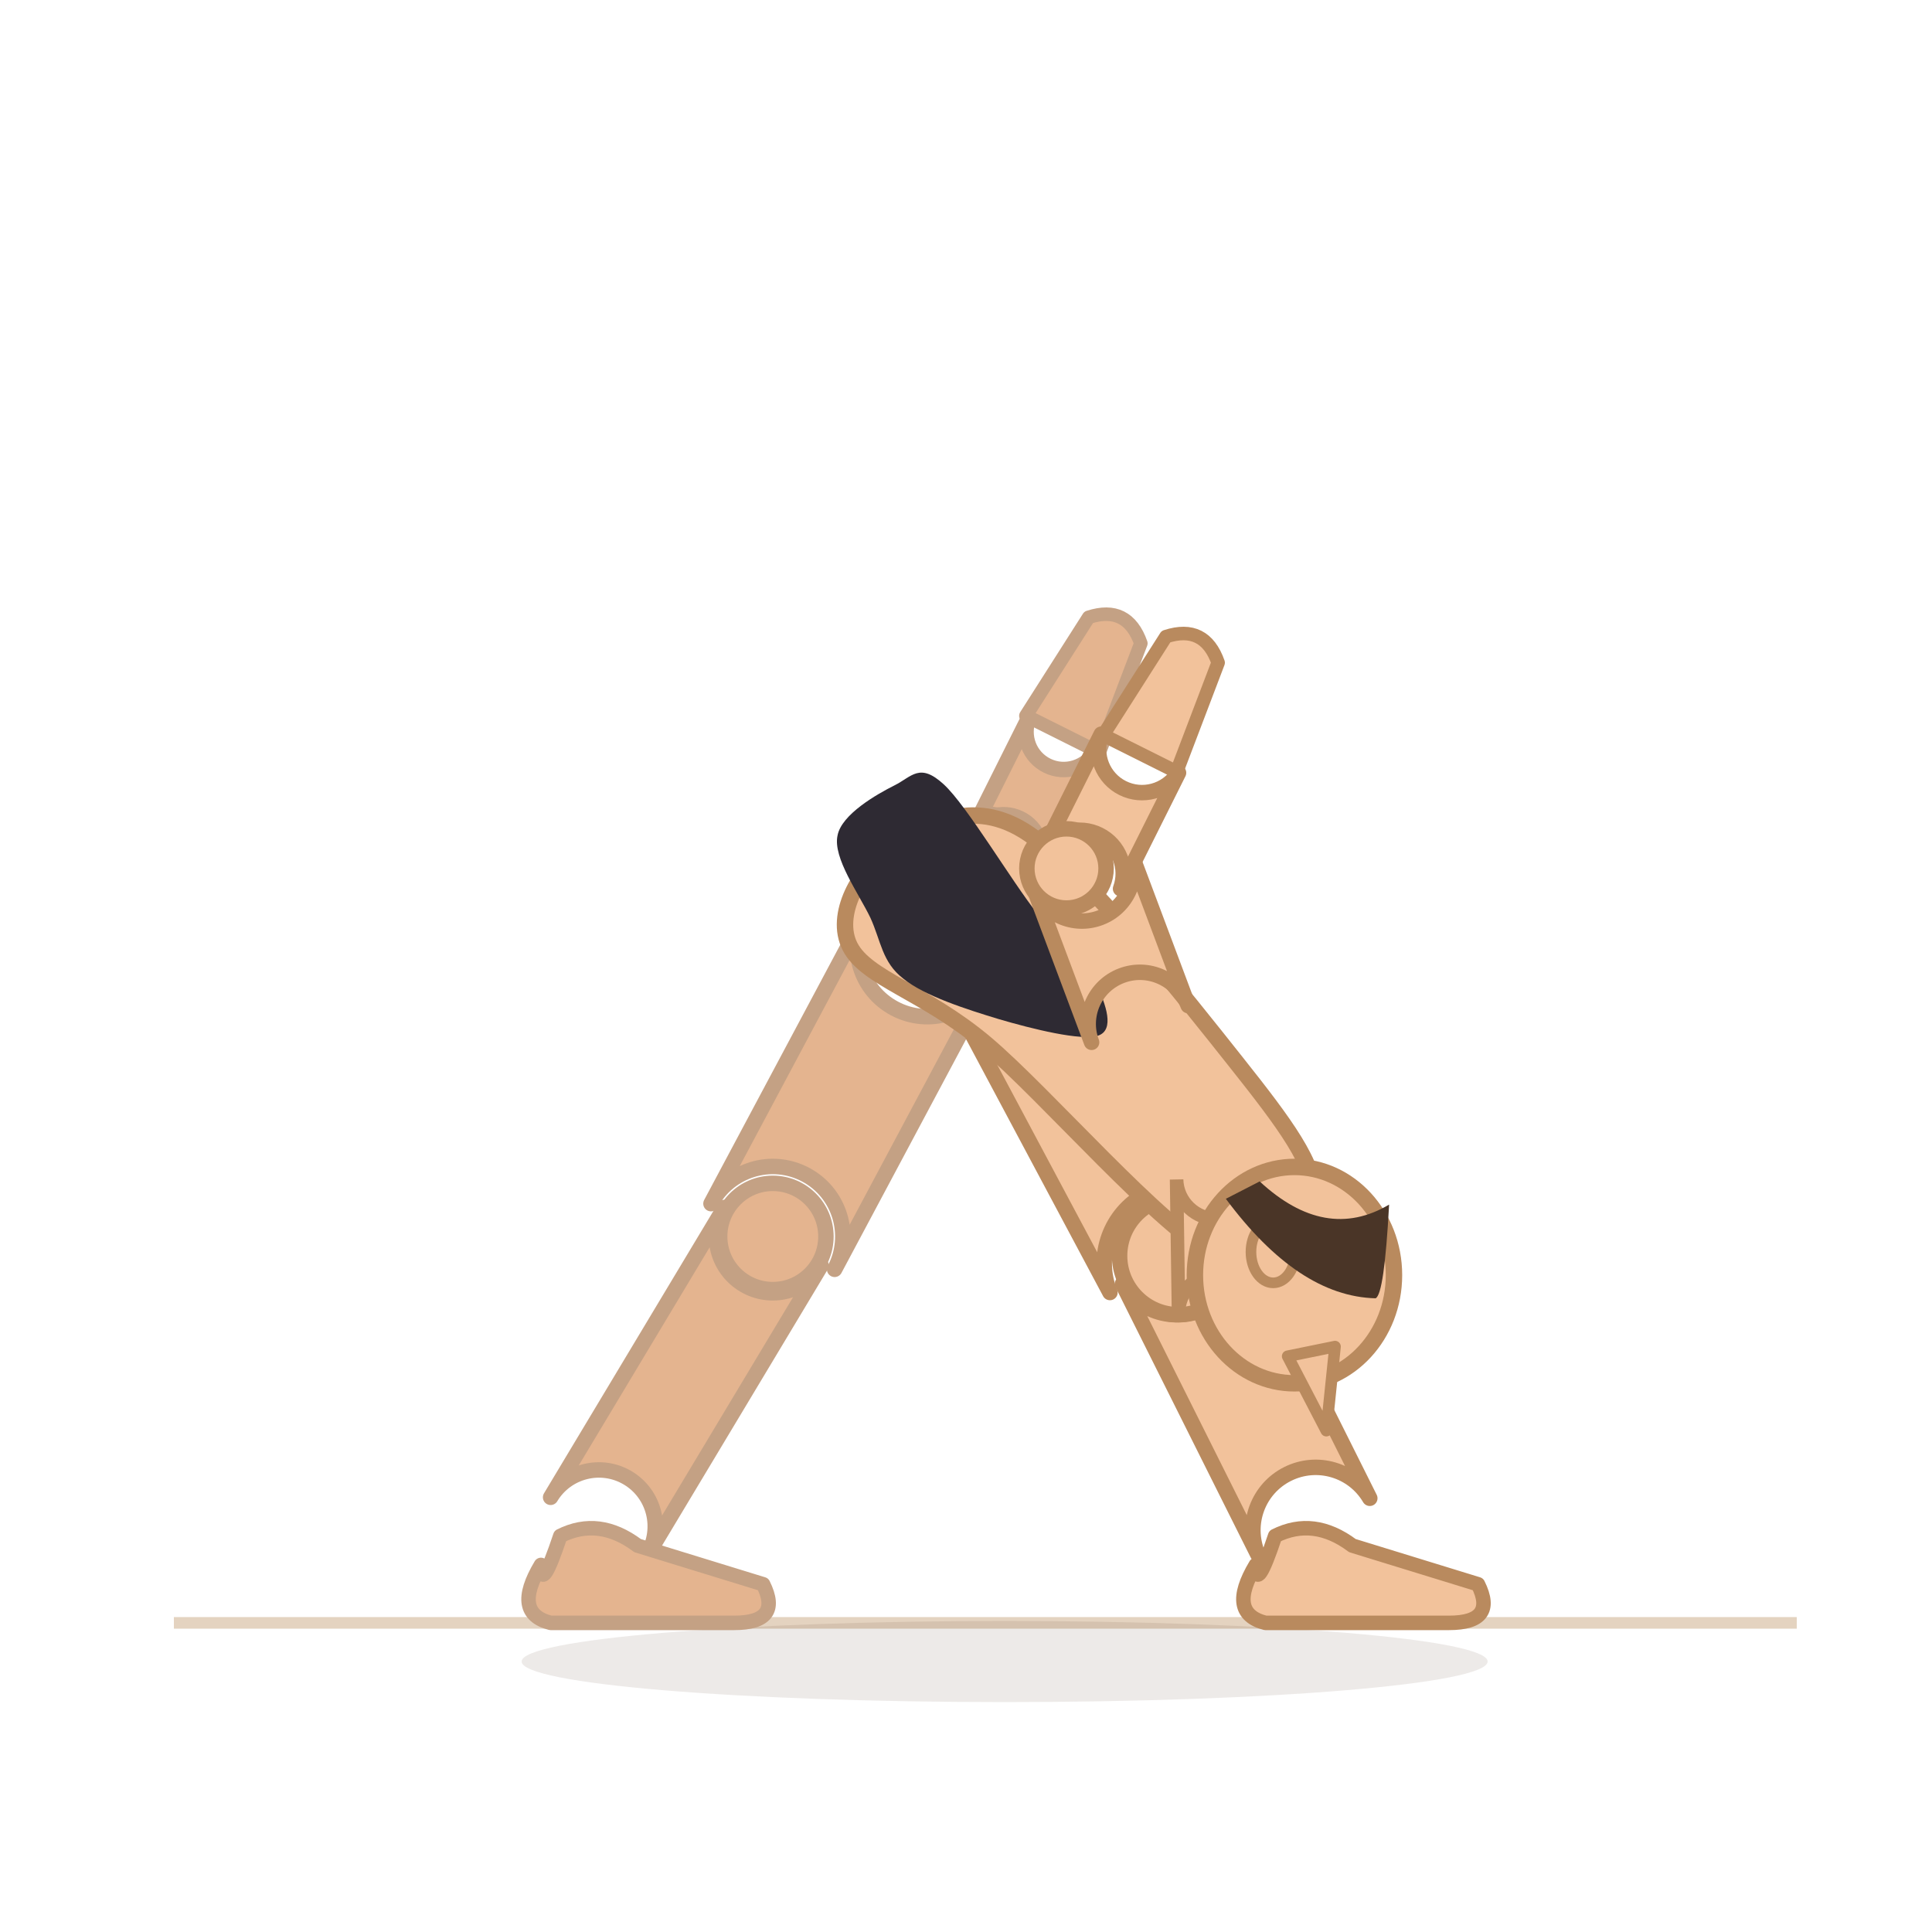
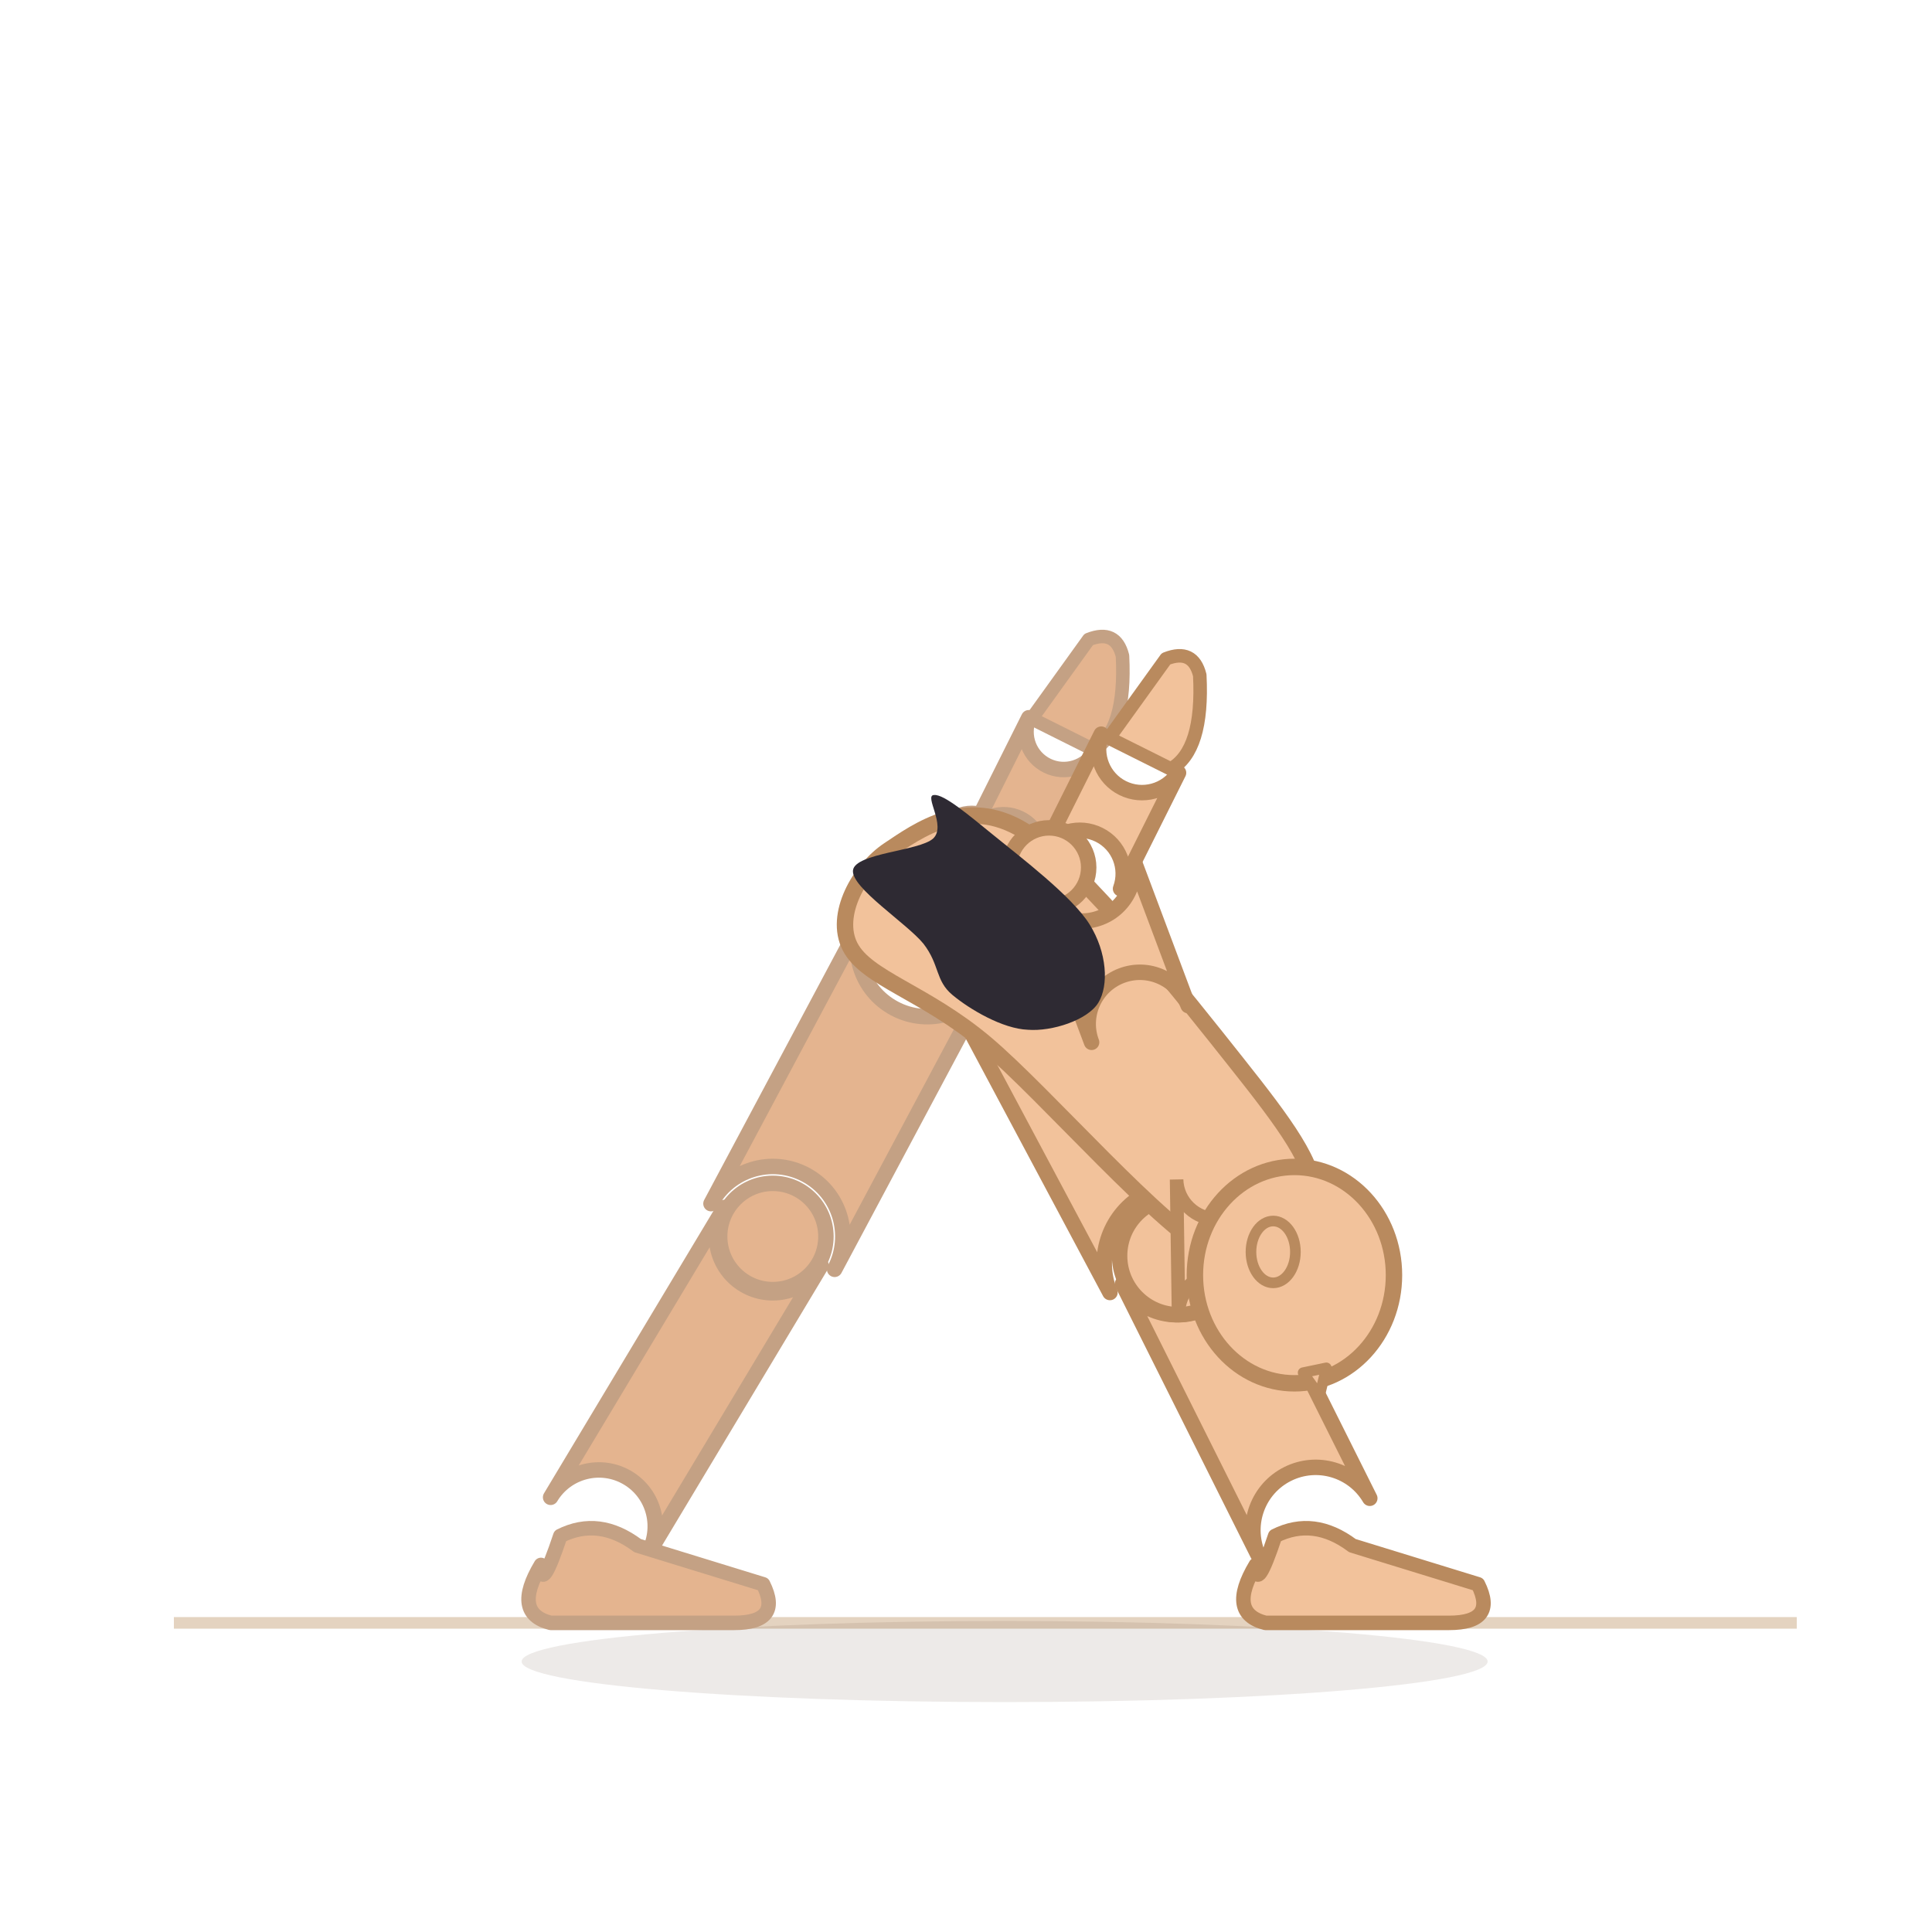
<svg xmlns="http://www.w3.org/2000/svg" viewBox="0 0 200 200">
  <line x1="18" y1="168" x2="186" y2="168" stroke="#e4d3c0" stroke-width="1.2" />
  <ellipse cx="104" cy="172" rx="50" ry="4.2" fill="rgba(70,48,28,0.10)" />
  <path d="M 89.6,94.6 L 73.6,124.6 A 7.2 7.2 0 0 1 86.4,131.4 L 102.4,101.4 A 7.2 7.2 0 0 1 89.6,94.6 Z" fill="#e4b48f" stroke="#c4a184" stroke-width="1.6" stroke-linejoin="round" />
  <path d="M 75,125 L 57,155 A 5.8 5.8 0 0 1 67,161 L 85,131 A 5.8 5.8 0 0 1 75,125 Z" fill="#e4b48f" stroke="#c4a184" stroke-width="1.6" stroke-linejoin="round" />
  <circle cx="80" cy="128" r="5.5" fill="#e4b48f" stroke="#c4a184" stroke-width="1.6" />
  <path d="M 56,162 Q 53,167 57,168 L 76,168 Q 81,168 79,164 L 66,160 Q 62,157 58,159 Q 56,165 56,162 Z" fill="#e4b48f" stroke="#c4a184" stroke-width="1.5" stroke-linejoin="round" />
  <path d="M 98.9,103.8 L 114.9,133.8 A 8.1 8.1 0 0 1 129.1,126.2 L 113.1,96.2 A 8.1 8.1 0 0 1 98.9,103.8 Z" fill="#f2c29b" stroke="#b98a5e" stroke-width="1.6" stroke-linejoin="round" />
  <path d="M 116.2,132.9 L 130.2,160.9 A 6.5 6.5 0 0 1 141.8,155.1 L 127.8,127.1 A 6.5 6.5 0 0 1 116.2,132.9 Z" fill="#f2c29b" stroke="#b98a5e" stroke-width="1.6" stroke-linejoin="round" />
  <circle cx="122" cy="130" r="6.1" fill="#f2c29b" stroke="#b98a5e" stroke-width="1.6" />
  <path d="M 130,162 Q 127,167 131,168 L 150,168 Q 155,168 153,164 L 140,160 Q 136,157 132,159 Q 130,165 130,162 Z" fill="#f2c29b" stroke="#b98a5e" stroke-width="1.5" stroke-linejoin="round" />
  <path d="M 114.3,102.4 L 108.3,86.4 A 4.6 4.6 0 0 1 99.7,89.6 L 105.7,105.6 A 4.6 4.6 0 0 1 114.3,102.4 Z" fill="#e4b48f" stroke="#c4a184" stroke-width="1.6" stroke-linejoin="round" />
  <path d="M 107.5,89.7 L 113.5,77.7 A 3.9 3.9 0 0 1 106.5,74.3 L 100.5,86.3 A 3.9 3.9 0 0 1 107.5,89.7 Z" fill="#e4b48f" stroke="#c4a184" stroke-width="1.6" stroke-linejoin="round" />
-   <circle cx="102.4" cy="87.9" r="3.6" fill="#e4b48f" stroke="#c4a184" stroke-width="1.6" />
-   <path d="M 113.8,77.9 L 118.1,66.6 Q 116.7,62.6 112.7,63.9 L 106.2,74.1 Z" fill="#e4b48f" stroke="#c4a184" stroke-width="1.4" stroke-linejoin="round" />
+   <circle cx="100.6" cy="87.8" r="3.6" fill="#e4b48f" stroke="#c4a184" stroke-width="1.6" />
+   <path d="M 113.2,77.6 Q 116.6,75.7 116.2,67.9 Q 115.5,65.1 112.7,66.2 L 106.8,74.4 Z" fill="#e4b48f" stroke="#c4a184" stroke-width="1.4" stroke-linejoin="round" />
  <path d="M 92,88 C 95,86 100,82.3 106,86 C 112,89.7 123,103.7 128,110 C 133,116.3 136.3,120.7 136,124 C 135.7,127.3 131.7,132.7 126,130 C 120.3,127.3 108.3,113.3 102,108 C 95.7,102.7 89.7,101.3 88,98 C 86.3,94.7 89,90 92,88 Z" fill="#f2c29b" stroke="#b98a5e" stroke-width="1.7" stroke-linejoin="round" />
-   <path d="M 93.5,101.3 C 95.7,103.1 100.1,104.5 103.4,105.5 C 106.8,106.5 112,107.8 113.7,107.2 C 115.4,106.6 114.5,104 113.5,101.9 C 112.4,99.9 110,98.1 107.4,94.6 C 104.7,91.2 100.1,83.4 97.7,81.2 C 95.2,78.9 94.4,80.4 92.6,81.3 C 90.8,82.2 87.1,84.3 86.7,86.5 C 86.2,88.8 88.9,92.5 90.1,95 C 91.2,97.4 91.3,99.6 93.5,101.3 Z" fill="#2e2a33" />
  <path d="M 123,104.1 L 117,88.1 A 5.3 5.3 0 0 1 107,91.9 L 113,107.9 A 5.3 5.3 0 0 1 123,104.1 Z" fill="#f2c29b" stroke="#b98a5e" stroke-width="1.6" stroke-linejoin="round" />
  <path d="M 116,92 L 122,80 A 4.5 4.5 0 0 1 114,76 L 108,88 A 4.5 4.5 0 0 1 116,92 Z" fill="#f2c29b" stroke="#b98a5e" stroke-width="1.6" stroke-linejoin="round" />
-   <circle cx="110.4" cy="89.9" r="4.1" fill="#f2c29b" stroke="#b98a5e" stroke-width="1.6" />
-   <path d="M 121.8,79.9 L 126.1,68.6 Q 124.7,64.6 120.7,65.9 L 114.2,76.1 Z" fill="#f2c29b" stroke="#b98a5e" stroke-width="1.4" stroke-linejoin="round" />
+   <circle cx="108.6" cy="89.8" r="4.1" fill="#f2c29b" stroke="#b98a5e" stroke-width="1.6" />
+   <path d="M 121.2,79.6 Q 124.6,77.7 124.2,69.9 Q 123.5,67.1 120.7,68.2 L 114.8,76.4 Z" fill="#f2c29b" stroke="#b98a5e" stroke-width="1.4" stroke-linejoin="round" />
  <path d="M 121.8,122.1 L 122,136 A 4.2 4.2 0 0 1 130.4,135.9 L 130.2,121.9 A 4.2 4.2 0 0 1 121.8,122.1 Z" fill="#f2c29b" stroke="#b98a5e" stroke-width="1.4" />
  <ellipse cx="134" cy="132" rx="10.304" ry="11.2" fill="#f2c29b" stroke="#b98a5e" stroke-width="1.7" />
  <ellipse cx="131.8" cy="129.6" rx="2.3" ry="3.2" fill="#f2c29b" stroke="#b98a5e" stroke-width="1.1" />
-   <path d="M 133.3,140.4 L 137.3,148.1 L 138.2,139.4 Z" fill="#f2c29b" stroke="#b98a5e" stroke-width="1.2" stroke-linejoin="round" />
-   <path d="M 130.4,122.3 Q 137.2,128.6 143.8,124.7 Q 143.3,134 142.4,134.4 Q 134.4,134.2 126.9,124.1 Z" fill="#4a3527" />
+   <path d="M 134.9,142.1 L 136.6,144.5 L 137.3,141.6 Z" fill="#f2c29b" stroke="#b98a5e" stroke-width="1.1" stroke-linejoin="round" />
+   <g data-shorts="1">
+     <path d="M 98.6,103 C 100.4,104.5 103.8,106.5 106.4,106.6 C 108.9,106.8 112.6,105.6 113.7,103.8 C 114.8,102 114.6,98.6 112.8,95.7 C 111,92.8 105.6,88.7 102.9,86.5 C 100.2,84.3 97.7,82.2 96.7,82.3 C 95.6,82.3 98,85.5 96.6,86.8 C 95.2,88.1 88.5,88.3 88.3,90.1 C 88.1,91.9 93.9,95.6 95.6,97.7 C 97.3,99.9 96.8,101.5 98.6,103 Z" fill="#2e2a33" />
+   </g>
</svg>
